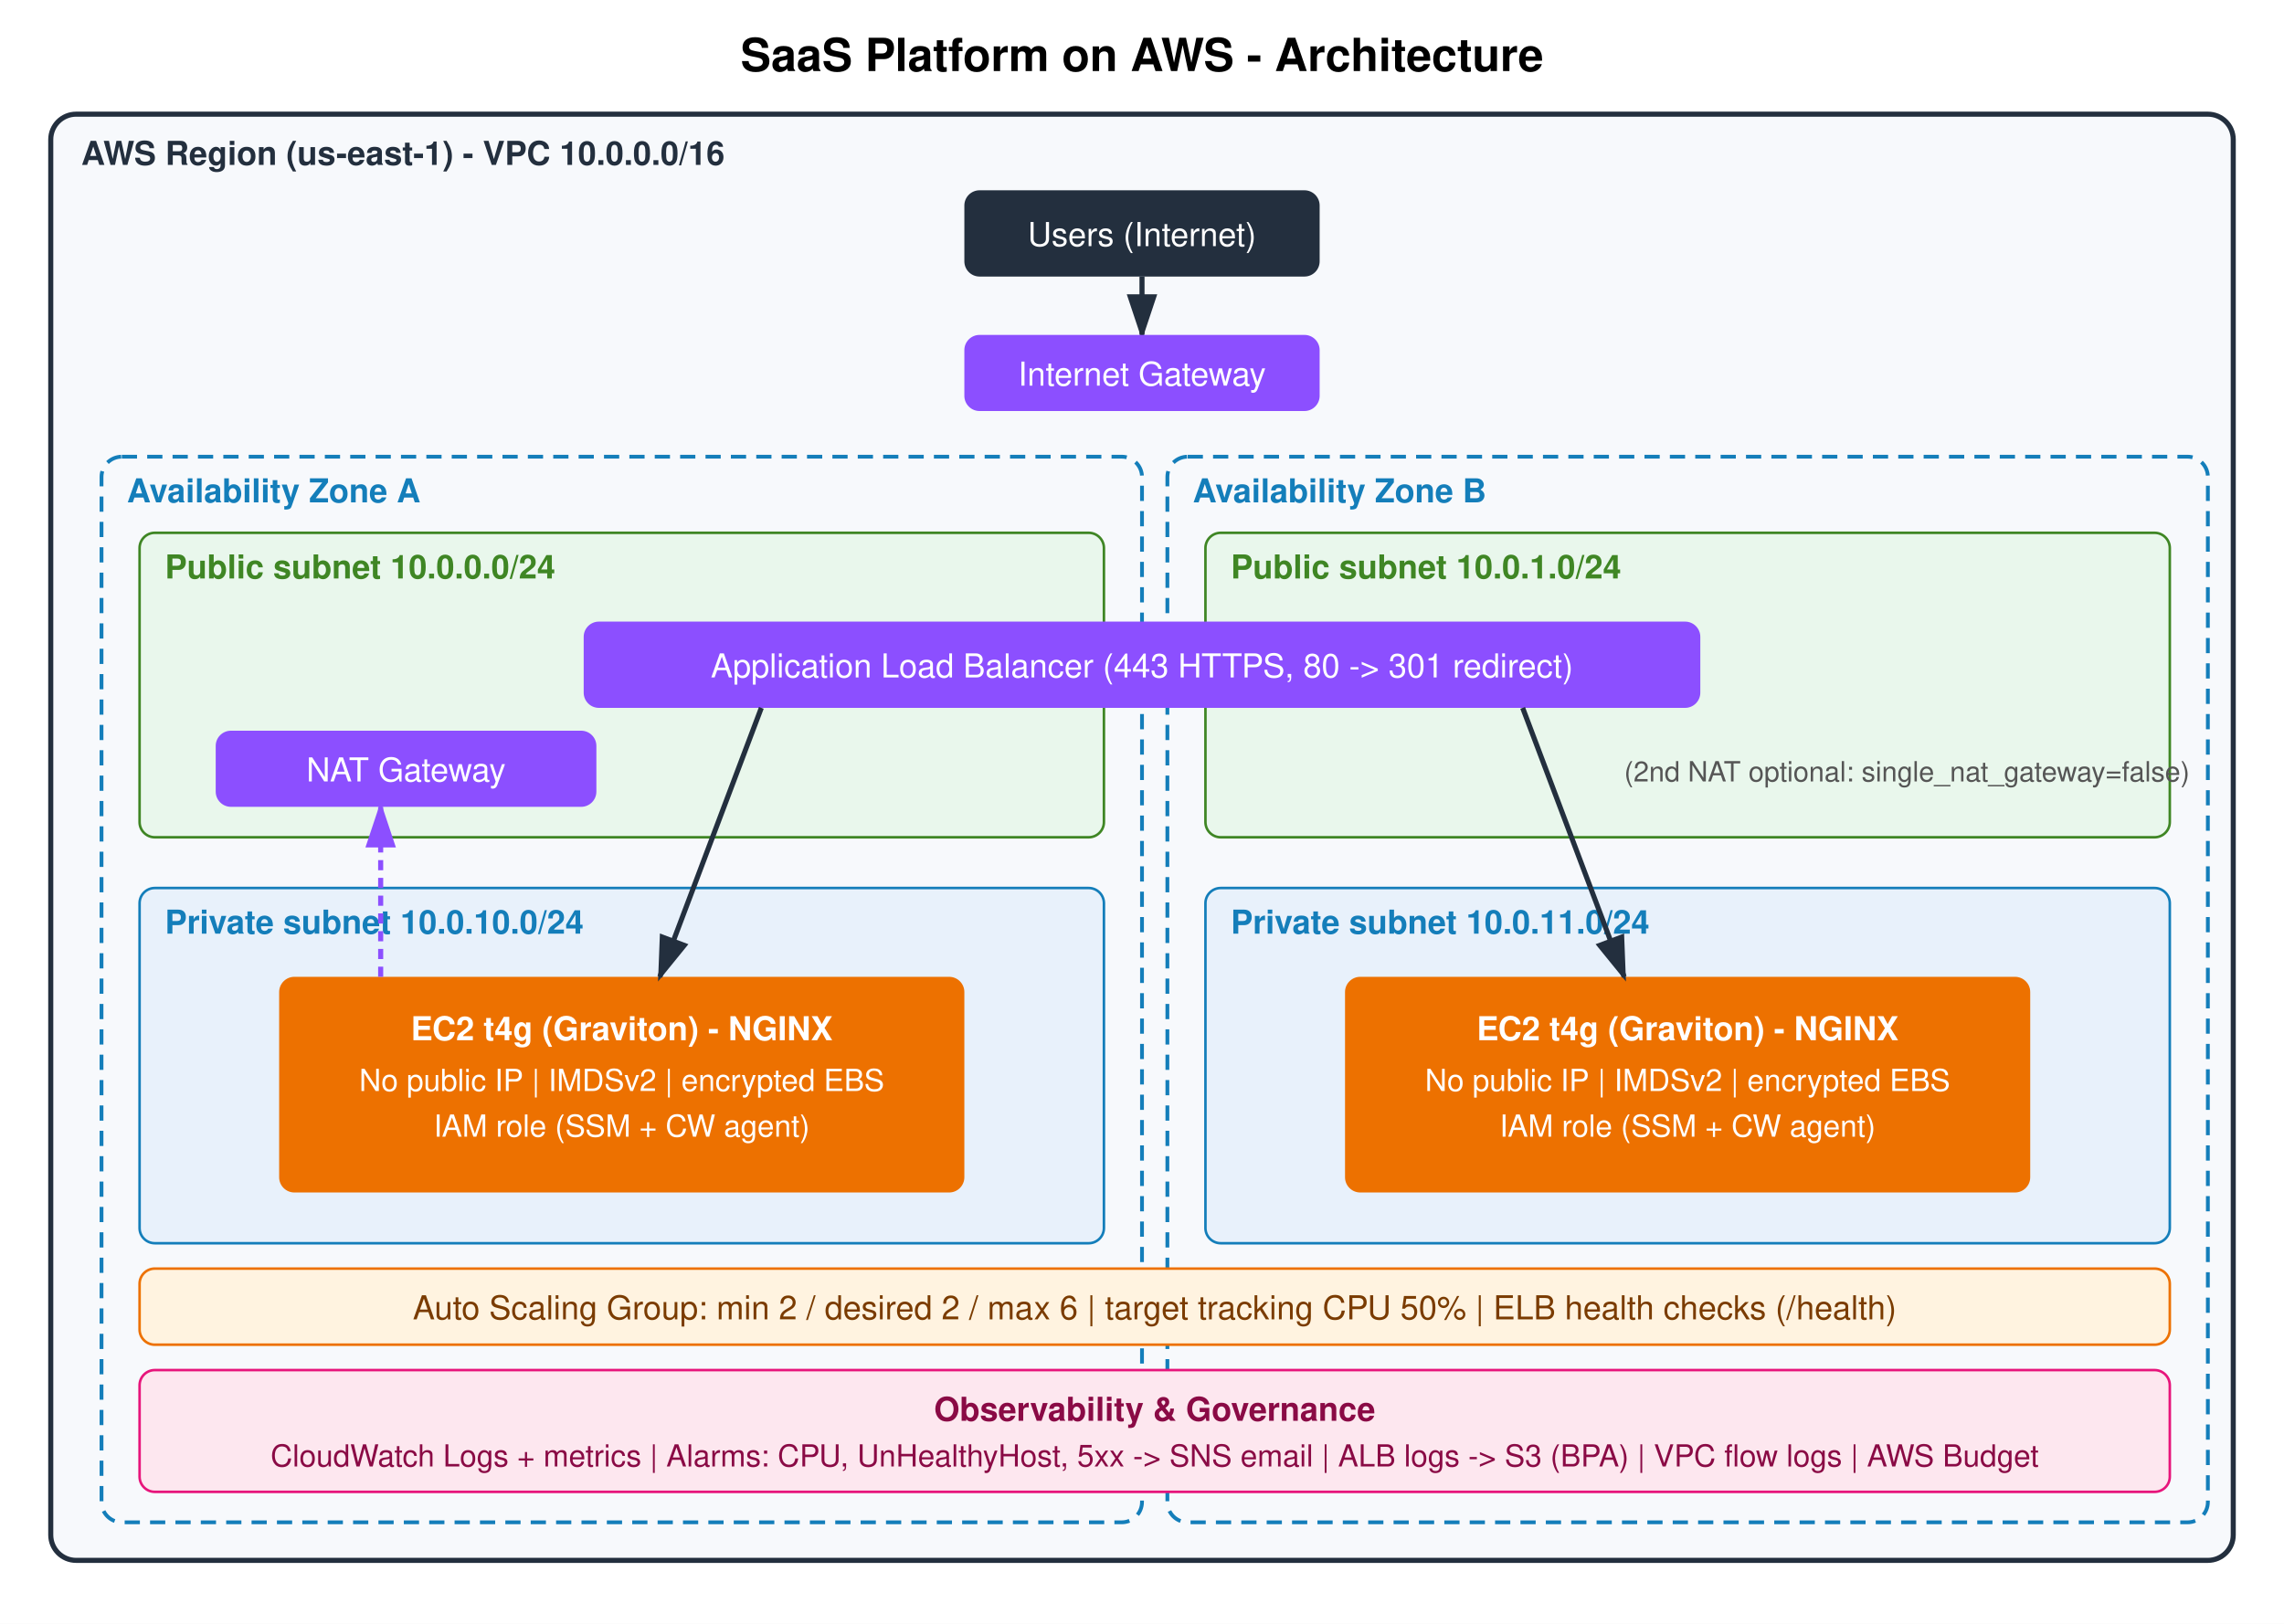
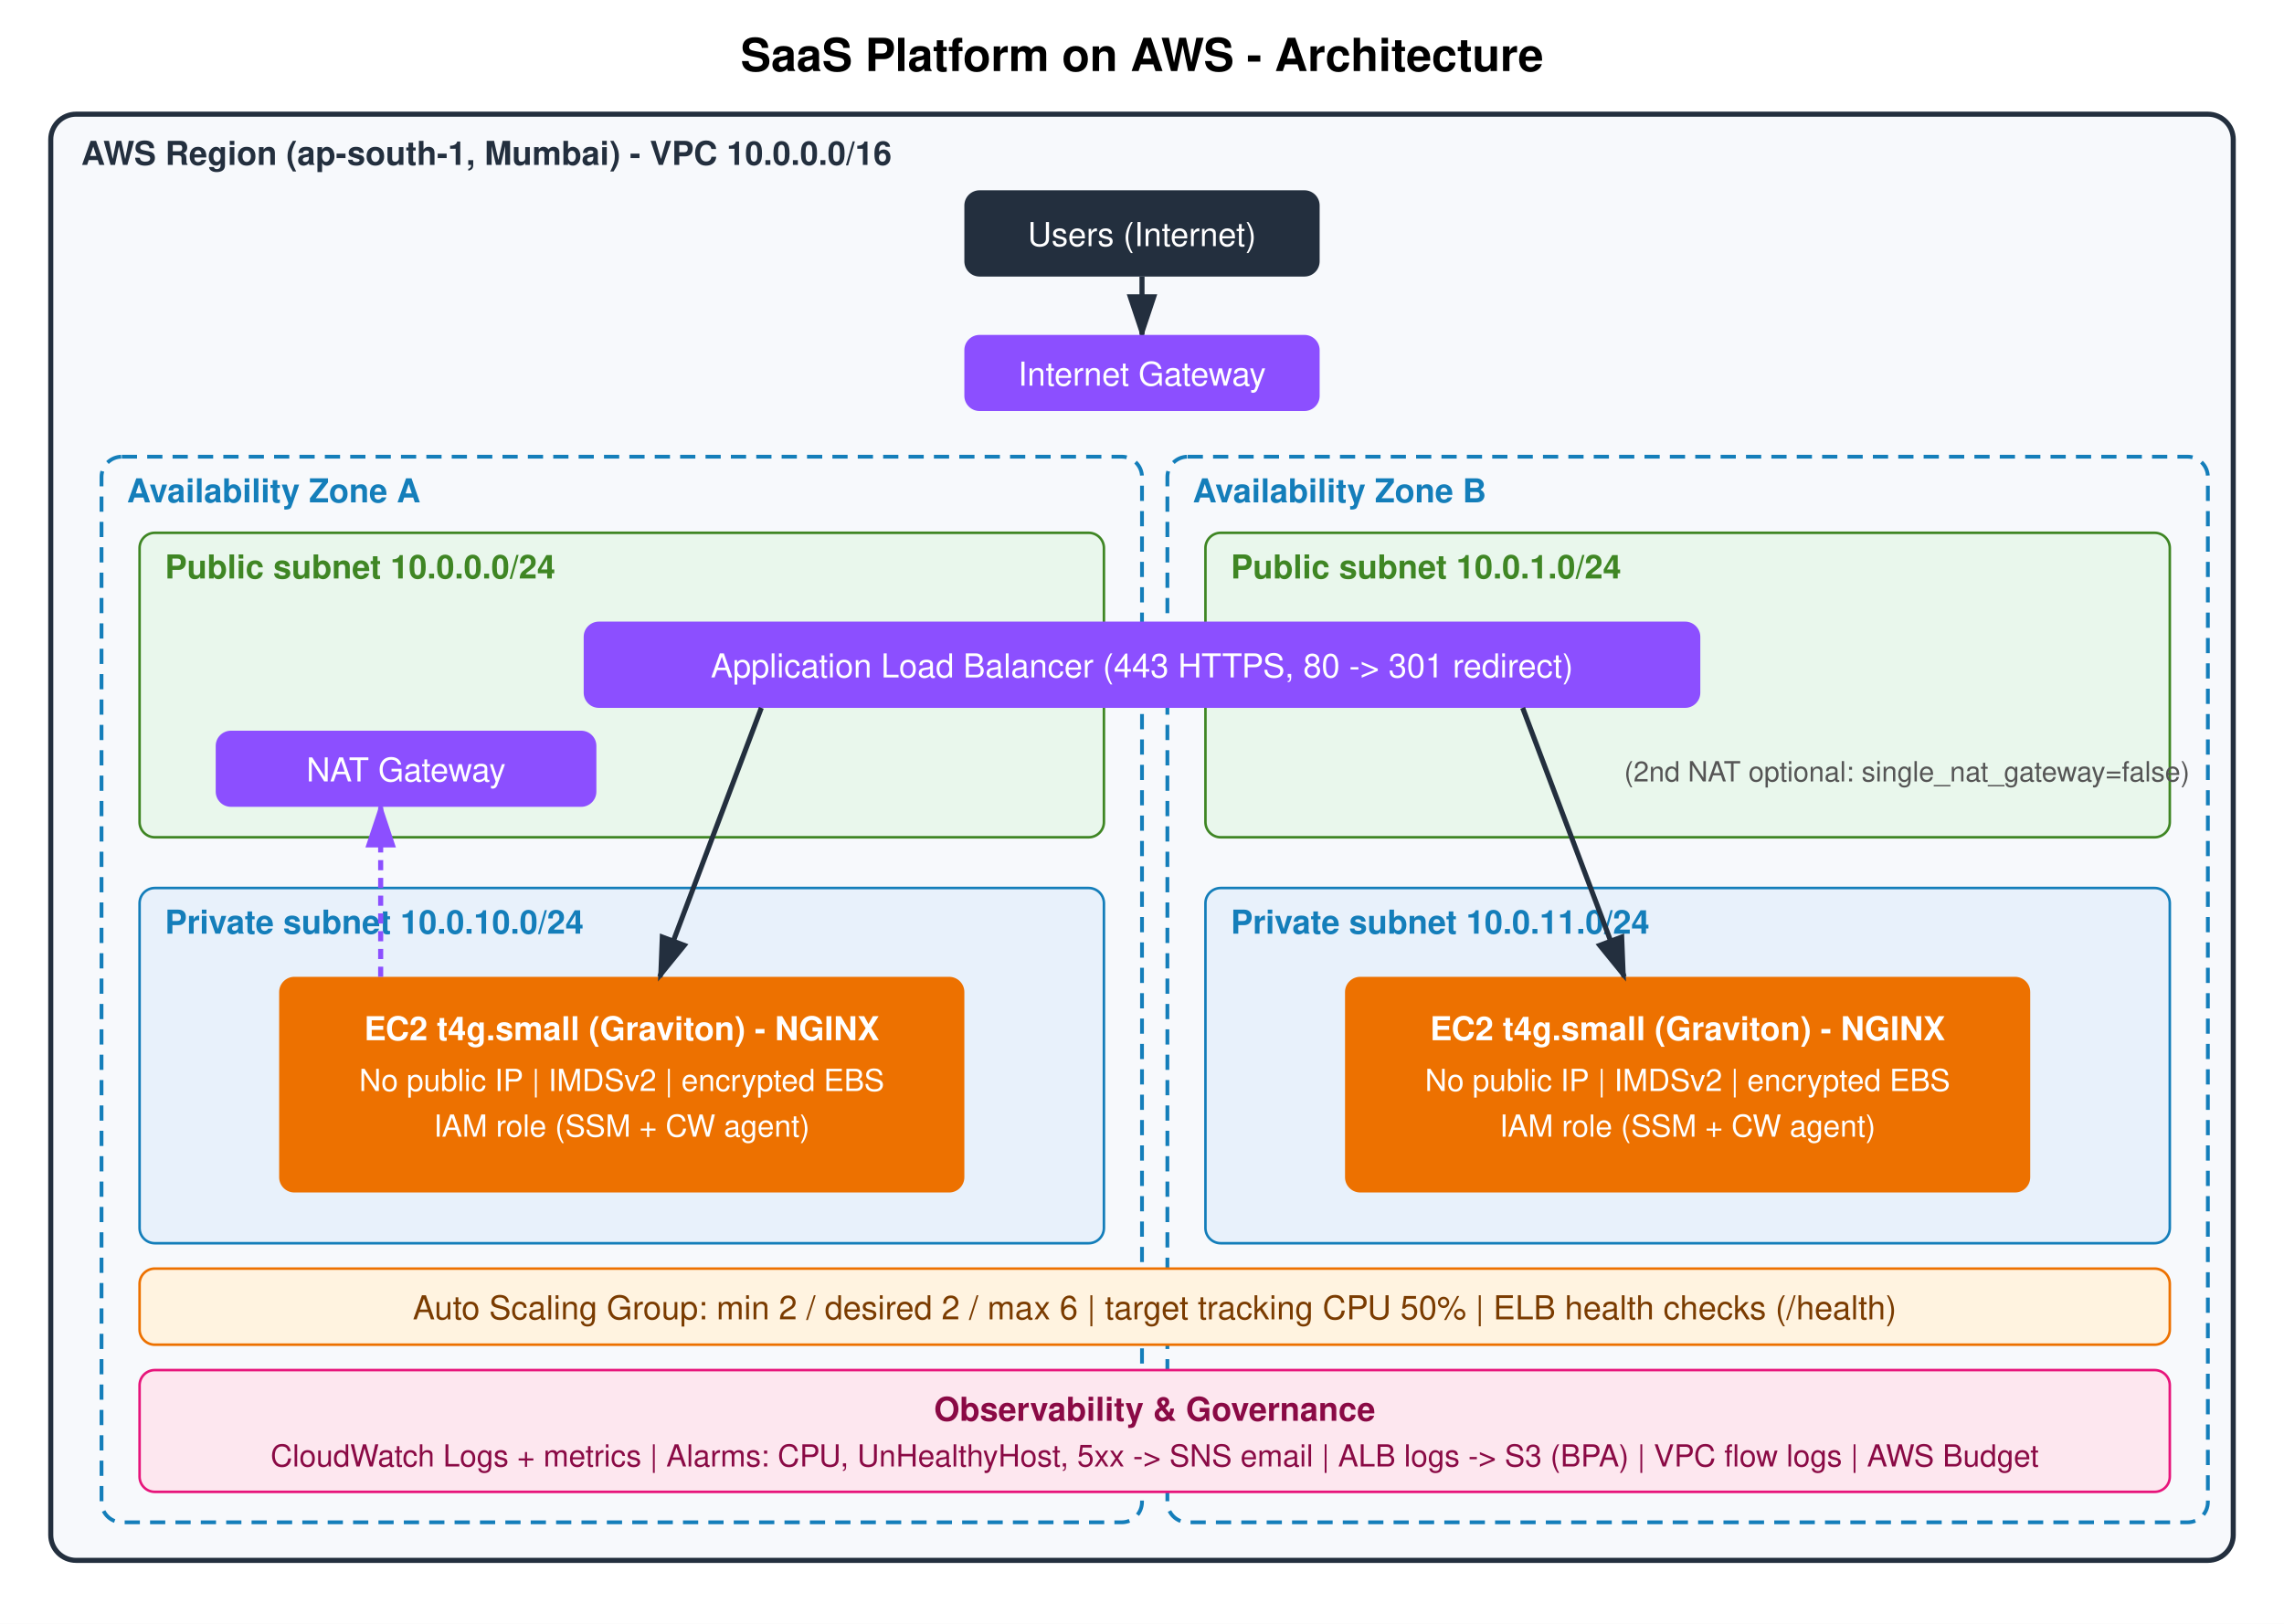
<svg xmlns="http://www.w3.org/2000/svg" viewBox="0 0 900 640" font-family="Helvetica,Arial,sans-serif" font-size="13">
  <rect width="900" height="640" fill="#ffffff" />
  <text x="450" y="28" text-anchor="middle" font-size="18" font-weight="bold">SaaS Platform on AWS - Architecture</text>
  <rect x="20" y="45" width="860" height="570" rx="10" fill="#f7f9fc" stroke="#232f3e" stroke-width="2" />
-   <text x="32" y="65" font-weight="bold" fill="#232f3e">AWS Region (us-east-1) - VPC 10.0.0.0/16</text>
+   <text x="32" y="65" font-weight="bold" fill="#232f3e">AWS Region (ap-south-1, Mumbai) - VPC 10.0.0.0/16</text>
  <rect x="380" y="75" width="140" height="34" rx="6" fill="#232f3e" />
  <text x="450" y="97" text-anchor="middle" fill="#fff">Users (Internet)</text>
  <line x1="450" y1="109" x2="450" y2="132" stroke="#232f3e" stroke-width="2" marker-end="url(#a)" />
  <rect x="380" y="132" width="140" height="30" rx="6" fill="#8c4fff" />
  <text x="450" y="152" text-anchor="middle" fill="#fff">Internet Gateway</text>
  <rect x="40" y="180" width="410" height="420" rx="8" fill="none" stroke="#147eba" stroke-dasharray="6 4" stroke-width="1.5" />
  <text x="50" y="198" fill="#147eba" font-weight="bold">Availability Zone A</text>
  <rect x="460" y="180" width="410" height="420" rx="8" fill="none" stroke="#147eba" stroke-dasharray="6 4" stroke-width="1.5" />
  <text x="470" y="198" fill="#147eba" font-weight="bold">Availability Zone B</text>
  <rect x="55" y="210" width="380" height="120" rx="6" fill="#e9f7ec" stroke="#3f8624" />
  <text x="65" y="228" fill="#3f8624" font-weight="bold">Public subnet 10.0.0.0/24</text>
  <rect x="475" y="210" width="380" height="120" rx="6" fill="#e9f7ec" stroke="#3f8624" />
  <text x="485" y="228" fill="#3f8624" font-weight="bold">Public subnet 10.0.1.0/24</text>
  <rect x="230" y="245" width="440" height="34" rx="6" fill="#8c4fff" />
  <text x="450" y="267" text-anchor="middle" fill="#fff">Application Load Balancer  (443 HTTPS, 80 -&gt; 301 redirect)</text>
  <rect x="85" y="288" width="150" height="30" rx="6" fill="#8c4fff" />
  <text x="160" y="308" text-anchor="middle" fill="#fff">NAT Gateway</text>
  <text x="640" y="308" fill="#555" font-size="11">(2nd NAT optional: single_nat_gateway=false)</text>
  <rect x="55" y="350" width="380" height="140" rx="6" fill="#e8f1fb" stroke="#147eba" />
  <text x="65" y="368" fill="#147eba" font-weight="bold">Private subnet 10.0.10.0/24</text>
  <rect x="475" y="350" width="380" height="140" rx="6" fill="#e8f1fb" stroke="#147eba" />
  <text x="485" y="368" fill="#147eba" font-weight="bold">Private subnet 10.0.11.0/24</text>
  <rect x="110" y="385" width="270" height="85" rx="6" fill="#ed7100" />
-   <text x="245" y="410" text-anchor="middle" fill="#fff" font-weight="bold">EC2 t4g (Graviton) - NGINX</text>
+   <text x="245" y="410" text-anchor="middle" fill="#fff" font-weight="bold">EC2 t4g.small (Graviton) - NGINX</text>
  <text x="245" y="430" text-anchor="middle" fill="#fff" font-size="12">No public IP | IMDSv2 | encrypted EBS</text>
  <text x="245" y="448" text-anchor="middle" fill="#fff" font-size="12">IAM role (SSM + CW agent)</text>
  <rect x="530" y="385" width="270" height="85" rx="6" fill="#ed7100" />
-   <text x="665" y="410" text-anchor="middle" fill="#fff" font-weight="bold">EC2 t4g (Graviton) - NGINX</text>
+   <text x="665" y="410" text-anchor="middle" fill="#fff" font-weight="bold">EC2 t4g.small (Graviton) - NGINX</text>
  <text x="665" y="430" text-anchor="middle" fill="#fff" font-size="12">No public IP | IMDSv2 | encrypted EBS</text>
  <text x="665" y="448" text-anchor="middle" fill="#fff" font-size="12">IAM role (SSM + CW agent)</text>
  <line x1="300" y1="279" x2="260" y2="385" stroke="#232f3e" stroke-width="2" marker-end="url(#a)" />
  <line x1="600" y1="279" x2="640" y2="385" stroke="#232f3e" stroke-width="2" marker-end="url(#a)" />
  <line x1="150" y1="385" x2="150" y2="318" stroke="#8c4fff" stroke-width="2" stroke-dasharray="4 3" marker-end="url(#b)" />
  <rect x="55" y="500" width="800" height="30" rx="6" fill="#fff3e0" stroke="#ed7100" />
  <text x="455" y="520" text-anchor="middle" fill="#7a3b00">Auto Scaling Group: min 2 / desired 2 / max 6 | target tracking CPU 50% | ELB health checks (/health)</text>
  <rect x="55" y="540" width="800" height="48" rx="6" fill="#fde7ef" stroke="#e7157b" />
  <text x="455" y="560" text-anchor="middle" fill="#8a0a45" font-weight="bold">Observability &amp; Governance</text>
  <text x="455" y="578" text-anchor="middle" fill="#8a0a45" font-size="12">CloudWatch Logs + metrics | Alarms: CPU, UnHealthyHost, 5xx -&gt; SNS email | ALB logs -&gt; S3 (BPA) | VPC flow logs | AWS Budget</text>
  <defs>
    <marker id="a" markerWidth="10" markerHeight="10" refX="8" refY="3" orient="auto">
      <path d="M0,0 L0,6 L9,3 z" fill="#232f3e" />
    </marker>
    <marker id="b" markerWidth="10" markerHeight="10" refX="8" refY="3" orient="auto">
      <path d="M0,0 L0,6 L9,3 z" fill="#8c4fff" />
    </marker>
  </defs>
</svg>
